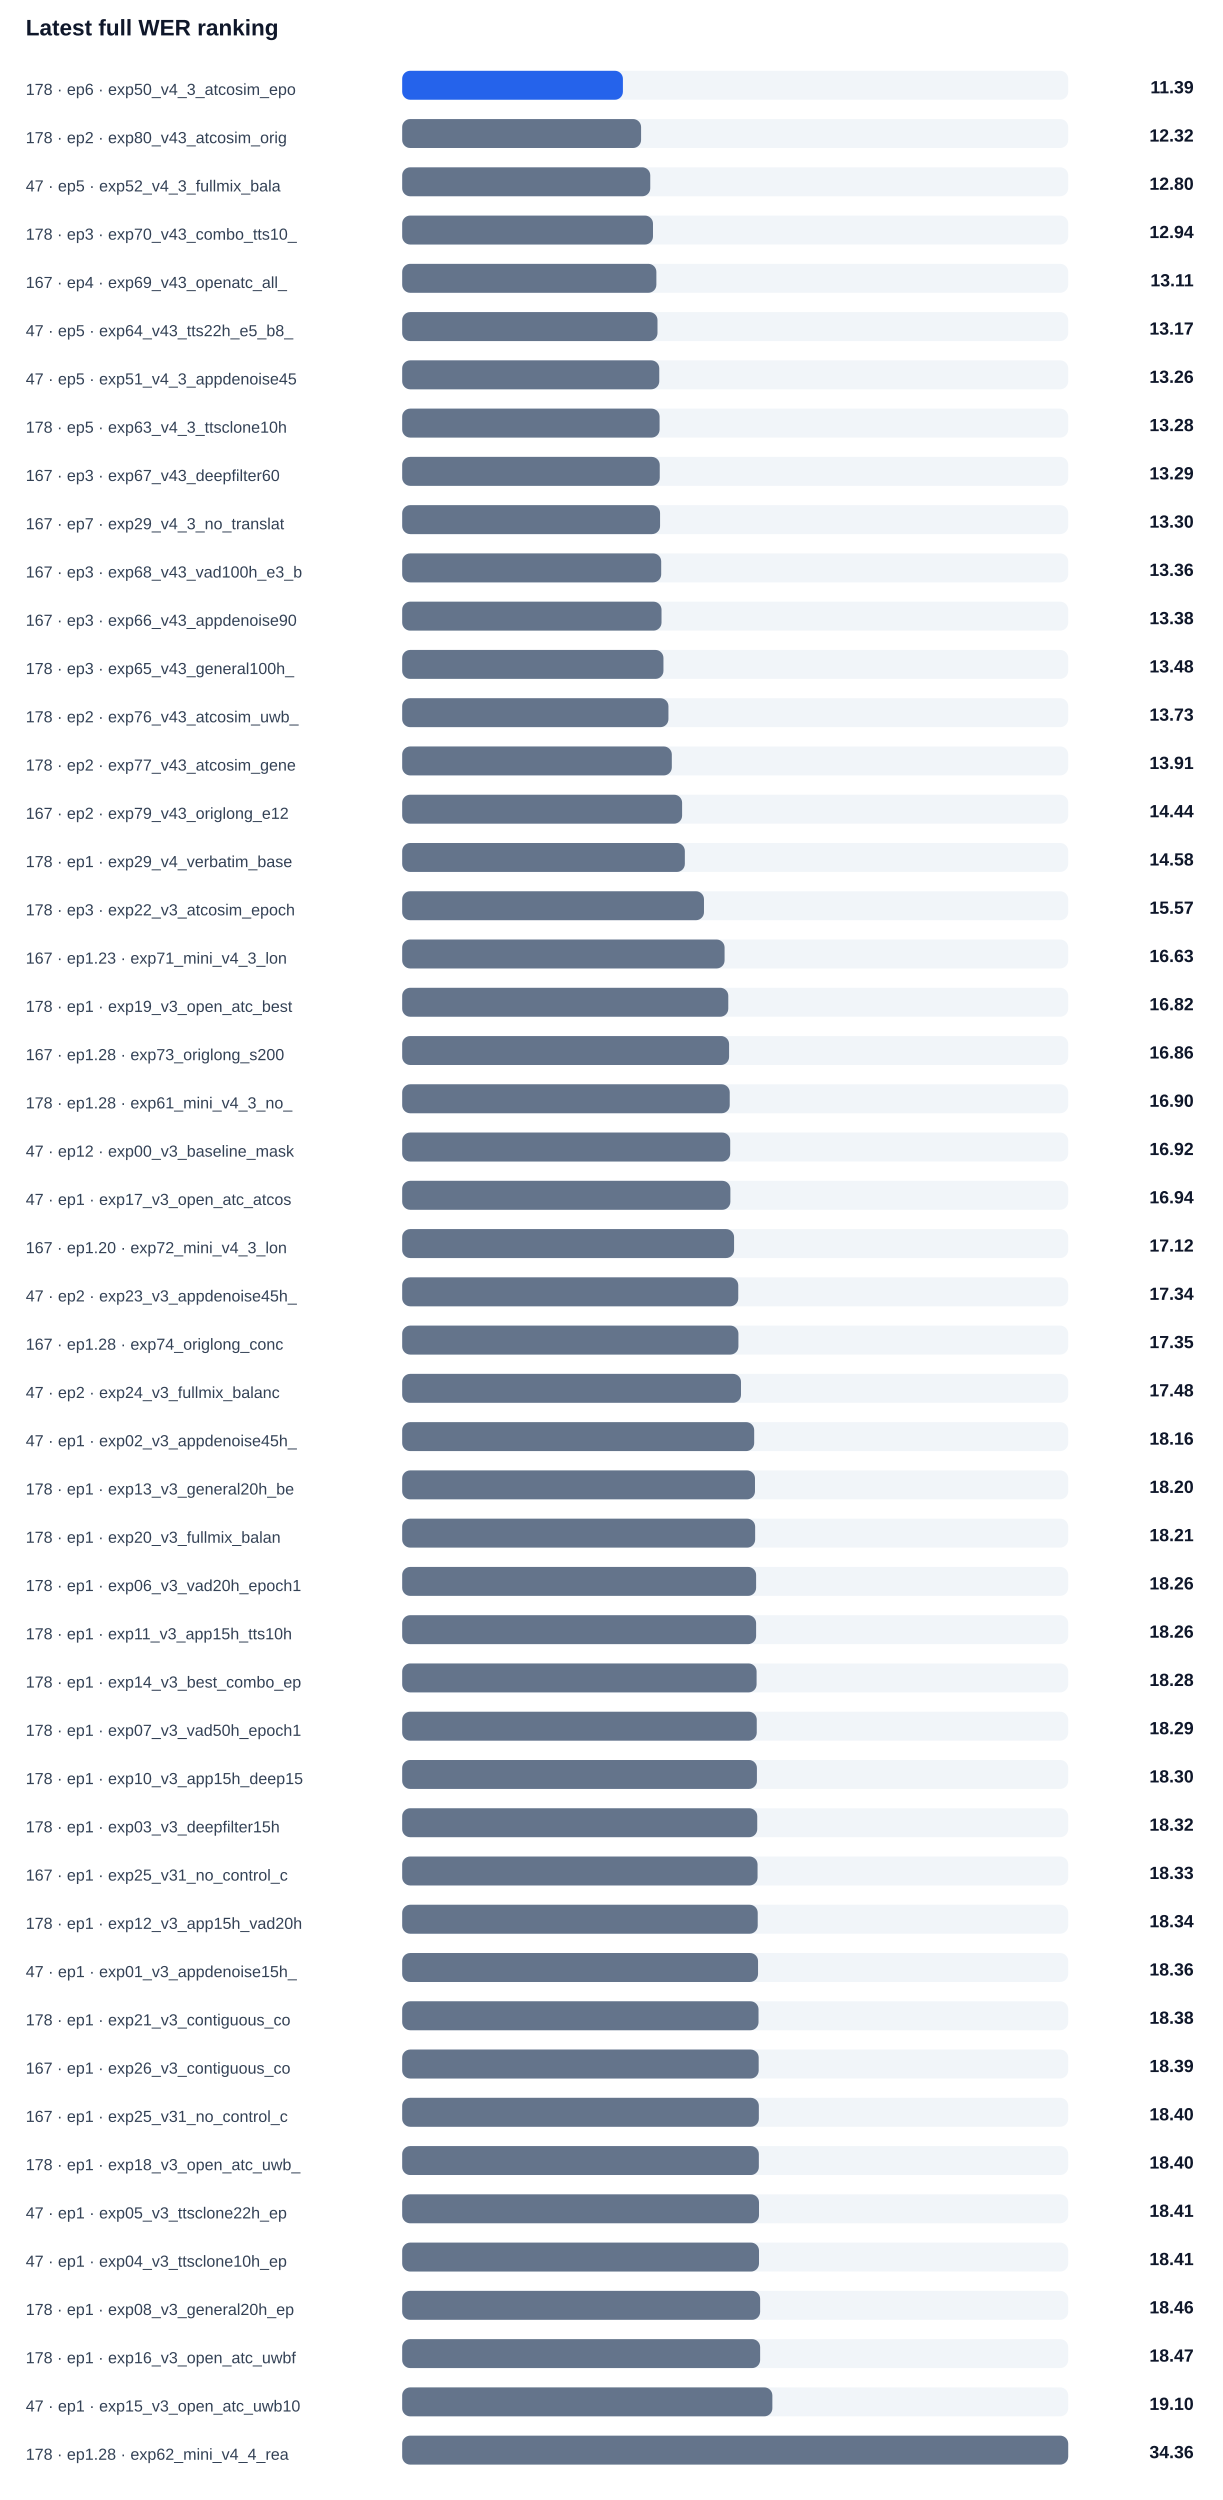
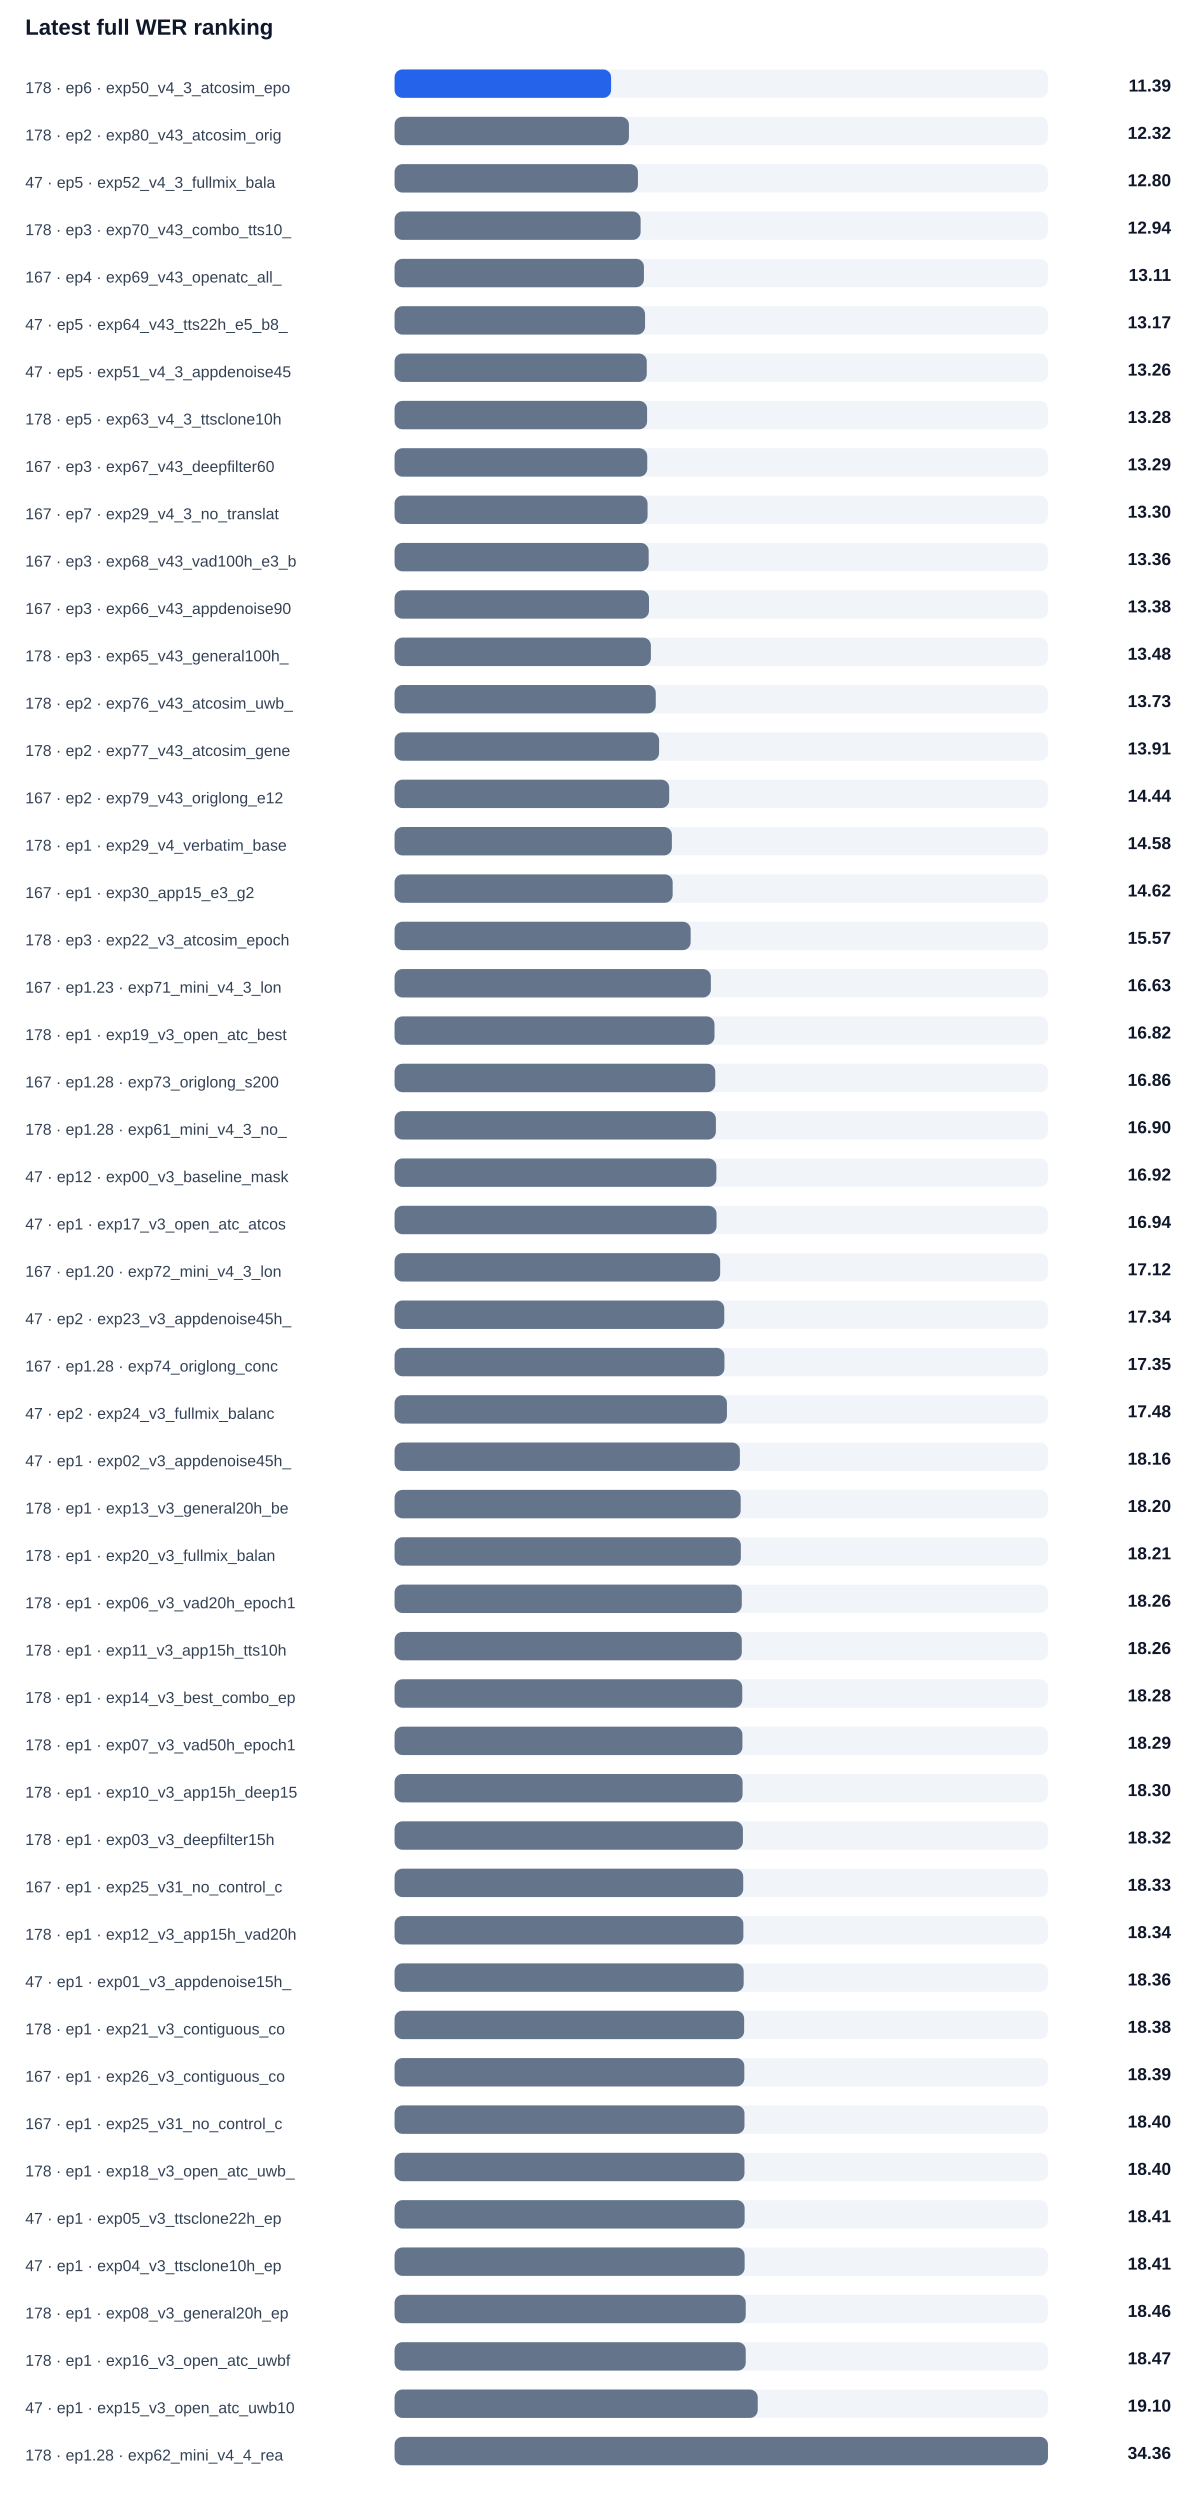
- <svg xmlns="http://www.w3.org/2000/svg" width="100%" viewBox="0 0 760 1554" style="max-width:760px;background:#ffffff;border:1px solid #e5e7eb;border-radius:10px;">
+ <svg xmlns="http://www.w3.org/2000/svg" width="100%" viewBox="0 0 760 1584" style="max-width:760px;background:#ffffff;border:1px solid #e5e7eb;border-radius:10px;">
  <text x="16.0" y="22.0" font-size="14" fill="#0f172a" text-anchor="start" font-family="Arial, sans-serif" font-weight="700">Latest full WER ranking</text>
  <text x="16.0" y="59.0" font-size="10" fill="#334155" text-anchor="start" font-family="Arial, sans-serif" font-weight="400">178 · ep6 · exp50_v4_3_atcosim_epo</text>
  <rect x="250" y="44" width="414" height="18" rx="5" fill="#f1f5f9" />
  <rect x="250" y="44" width="137.2" height="18" rx="5" fill="#2563eb" />
  <text x="742.0" y="58.0" font-size="11" fill="#0f172a" text-anchor="end" font-family="Arial, sans-serif" font-weight="700">11.39</text>
  <text x="16.0" y="89.0" font-size="10" fill="#334155" text-anchor="start" font-family="Arial, sans-serif" font-weight="400">178 · ep2 · exp80_v43_atcosim_orig</text>
  <rect x="250" y="74" width="414" height="18" rx="5" fill="#f1f5f9" />
  <rect x="250" y="74" width="148.5" height="18" rx="5" fill="#64748b" />
  <text x="742.0" y="88.0" font-size="11" fill="#0f172a" text-anchor="end" font-family="Arial, sans-serif" font-weight="700">12.32</text>
  <text x="16.0" y="119.0" font-size="10" fill="#334155" text-anchor="start" font-family="Arial, sans-serif" font-weight="400">47 · ep5 · exp52_v4_3_fullmix_bala</text>
  <rect x="250" y="104" width="414" height="18" rx="5" fill="#f1f5f9" />
  <rect x="250" y="104" width="154.2" height="18" rx="5" fill="#64748b" />
  <text x="742.0" y="118.0" font-size="11" fill="#0f172a" text-anchor="end" font-family="Arial, sans-serif" font-weight="700">12.80</text>
  <text x="16.0" y="149.0" font-size="10" fill="#334155" text-anchor="start" font-family="Arial, sans-serif" font-weight="400">178 · ep3 · exp70_v43_combo_tts10_</text>
  <rect x="250" y="134" width="414" height="18" rx="5" fill="#f1f5f9" />
  <rect x="250" y="134" width="155.9" height="18" rx="5" fill="#64748b" />
  <text x="742.0" y="148.0" font-size="11" fill="#0f172a" text-anchor="end" font-family="Arial, sans-serif" font-weight="700">12.94</text>
  <text x="16.0" y="179.0" font-size="10" fill="#334155" text-anchor="start" font-family="Arial, sans-serif" font-weight="400">167 · ep4 · exp69_v43_openatc_all_</text>
  <rect x="250" y="164" width="414" height="18" rx="5" fill="#f1f5f9" />
  <rect x="250" y="164" width="158.0" height="18" rx="5" fill="#64748b" />
  <text x="742.0" y="178.0" font-size="11" fill="#0f172a" text-anchor="end" font-family="Arial, sans-serif" font-weight="700">13.11</text>
  <text x="16.0" y="209.0" font-size="10" fill="#334155" text-anchor="start" font-family="Arial, sans-serif" font-weight="400">47 · ep5 · exp64_v43_tts22h_e5_b8_</text>
  <rect x="250" y="194" width="414" height="18" rx="5" fill="#f1f5f9" />
  <rect x="250" y="194" width="158.7" height="18" rx="5" fill="#64748b" />
  <text x="742.0" y="208.0" font-size="11" fill="#0f172a" text-anchor="end" font-family="Arial, sans-serif" font-weight="700">13.17</text>
  <text x="16.0" y="239.0" font-size="10" fill="#334155" text-anchor="start" font-family="Arial, sans-serif" font-weight="400">47 · ep5 · exp51_v4_3_appdenoise45</text>
  <rect x="250" y="224" width="414" height="18" rx="5" fill="#f1f5f9" />
  <rect x="250" y="224" width="159.8" height="18" rx="5" fill="#64748b" />
  <text x="742.0" y="238.0" font-size="11" fill="#0f172a" text-anchor="end" font-family="Arial, sans-serif" font-weight="700">13.26</text>
  <text x="16.0" y="269.0" font-size="10" fill="#334155" text-anchor="start" font-family="Arial, sans-serif" font-weight="400">178 · ep5 · exp63_v4_3_ttsclone10h</text>
  <rect x="250" y="254" width="414" height="18" rx="5" fill="#f1f5f9" />
  <rect x="250" y="254" width="160.0" height="18" rx="5" fill="#64748b" />
  <text x="742.0" y="268.0" font-size="11" fill="#0f172a" text-anchor="end" font-family="Arial, sans-serif" font-weight="700">13.28</text>
  <text x="16.0" y="299.0" font-size="10" fill="#334155" text-anchor="start" font-family="Arial, sans-serif" font-weight="400">167 · ep3 · exp67_v43_deepfilter60</text>
  <rect x="250" y="284" width="414" height="18" rx="5" fill="#f1f5f9" />
  <rect x="250" y="284" width="160.1" height="18" rx="5" fill="#64748b" />
  <text x="742.0" y="298.0" font-size="11" fill="#0f172a" text-anchor="end" font-family="Arial, sans-serif" font-weight="700">13.29</text>
  <text x="16.0" y="329.0" font-size="10" fill="#334155" text-anchor="start" font-family="Arial, sans-serif" font-weight="400">167 · ep7 · exp29_v4_3_no_translat</text>
  <rect x="250" y="314" width="414" height="18" rx="5" fill="#f1f5f9" />
  <rect x="250" y="314" width="160.3" height="18" rx="5" fill="#64748b" />
  <text x="742.0" y="328.0" font-size="11" fill="#0f172a" text-anchor="end" font-family="Arial, sans-serif" font-weight="700">13.30</text>
  <text x="16.0" y="359.0" font-size="10" fill="#334155" text-anchor="start" font-family="Arial, sans-serif" font-weight="400">167 · ep3 · exp68_v43_vad100h_e3_b</text>
  <rect x="250" y="344" width="414" height="18" rx="5" fill="#f1f5f9" />
  <rect x="250" y="344" width="161.0" height="18" rx="5" fill="#64748b" />
  <text x="742.0" y="358.0" font-size="11" fill="#0f172a" text-anchor="end" font-family="Arial, sans-serif" font-weight="700">13.36</text>
  <text x="16.0" y="389.0" font-size="10" fill="#334155" text-anchor="start" font-family="Arial, sans-serif" font-weight="400">167 · ep3 · exp66_v43_appdenoise90</text>
  <rect x="250" y="374" width="414" height="18" rx="5" fill="#f1f5f9" />
  <rect x="250" y="374" width="161.2" height="18" rx="5" fill="#64748b" />
  <text x="742.0" y="388.0" font-size="11" fill="#0f172a" text-anchor="end" font-family="Arial, sans-serif" font-weight="700">13.38</text>
  <text x="16.0" y="419.0" font-size="10" fill="#334155" text-anchor="start" font-family="Arial, sans-serif" font-weight="400">178 · ep3 · exp65_v43_general100h_</text>
  <rect x="250" y="404" width="414" height="18" rx="5" fill="#f1f5f9" />
  <rect x="250" y="404" width="162.4" height="18" rx="5" fill="#64748b" />
  <text x="742.0" y="418.0" font-size="11" fill="#0f172a" text-anchor="end" font-family="Arial, sans-serif" font-weight="700">13.48</text>
  <text x="16.0" y="449.0" font-size="10" fill="#334155" text-anchor="start" font-family="Arial, sans-serif" font-weight="400">178 · ep2 · exp76_v43_atcosim_uwb_</text>
  <rect x="250" y="434" width="414" height="18" rx="5" fill="#f1f5f9" />
  <rect x="250" y="434" width="165.5" height="18" rx="5" fill="#64748b" />
  <text x="742.0" y="448.0" font-size="11" fill="#0f172a" text-anchor="end" font-family="Arial, sans-serif" font-weight="700">13.73</text>
  <text x="16.0" y="479.0" font-size="10" fill="#334155" text-anchor="start" font-family="Arial, sans-serif" font-weight="400">178 · ep2 · exp77_v43_atcosim_gene</text>
  <rect x="250" y="464" width="414" height="18" rx="5" fill="#f1f5f9" />
  <rect x="250" y="464" width="167.6" height="18" rx="5" fill="#64748b" />
  <text x="742.0" y="478.0" font-size="11" fill="#0f172a" text-anchor="end" font-family="Arial, sans-serif" font-weight="700">13.91</text>
  <text x="16.0" y="509.0" font-size="10" fill="#334155" text-anchor="start" font-family="Arial, sans-serif" font-weight="400">167 · ep2 · exp79_v43_origlong_e12</text>
  <rect x="250" y="494" width="414" height="18" rx="5" fill="#f1f5f9" />
  <rect x="250" y="494" width="174.0" height="18" rx="5" fill="#64748b" />
  <text x="742.0" y="508.0" font-size="11" fill="#0f172a" text-anchor="end" font-family="Arial, sans-serif" font-weight="700">14.44</text>
  <text x="16.0" y="539.0" font-size="10" fill="#334155" text-anchor="start" font-family="Arial, sans-serif" font-weight="400">178 · ep1 · exp29_v4_verbatim_base</text>
  <rect x="250" y="524" width="414" height="18" rx="5" fill="#f1f5f9" />
  <rect x="250" y="524" width="175.7" height="18" rx="5" fill="#64748b" />
  <text x="742.0" y="538.0" font-size="11" fill="#0f172a" text-anchor="end" font-family="Arial, sans-serif" font-weight="700">14.58</text>
-   <text x="16.0" y="569.0" font-size="10" fill="#334155" text-anchor="start" font-family="Arial, sans-serif" font-weight="400">178 · ep3 · exp22_v3_atcosim_epoch</text>
+   <text x="16.0" y="569.0" font-size="10" fill="#334155" text-anchor="start" font-family="Arial, sans-serif" font-weight="400">167 · ep1 · exp30_app15_e3_g2</text>
  <rect x="250" y="554" width="414" height="18" rx="5" fill="#f1f5f9" />
-   <rect x="250" y="554" width="187.6" height="18" rx="5" fill="#64748b" />
-   <text x="742.0" y="568.0" font-size="11" fill="#0f172a" text-anchor="end" font-family="Arial, sans-serif" font-weight="700">15.57</text>
-   <text x="16.0" y="599.0" font-size="10" fill="#334155" text-anchor="start" font-family="Arial, sans-serif" font-weight="400">167 · ep1.23 · exp71_mini_v4_3_lon</text>
+   <rect x="250" y="554" width="176.2" height="18" rx="5" fill="#64748b" />
+   <text x="742.0" y="568.0" font-size="11" fill="#0f172a" text-anchor="end" font-family="Arial, sans-serif" font-weight="700">14.62</text>
+   <text x="16.0" y="599.0" font-size="10" fill="#334155" text-anchor="start" font-family="Arial, sans-serif" font-weight="400">178 · ep3 · exp22_v3_atcosim_epoch</text>
  <rect x="250" y="584" width="414" height="18" rx="5" fill="#f1f5f9" />
-   <rect x="250" y="584" width="200.4" height="18" rx="5" fill="#64748b" />
-   <text x="742.0" y="598.0" font-size="11" fill="#0f172a" text-anchor="end" font-family="Arial, sans-serif" font-weight="700">16.63</text>
-   <text x="16.0" y="629.0" font-size="10" fill="#334155" text-anchor="start" font-family="Arial, sans-serif" font-weight="400">178 · ep1 · exp19_v3_open_atc_best</text>
+   <rect x="250" y="584" width="187.6" height="18" rx="5" fill="#64748b" />
+   <text x="742.0" y="598.0" font-size="11" fill="#0f172a" text-anchor="end" font-family="Arial, sans-serif" font-weight="700">15.57</text>
+   <text x="16.0" y="629.0" font-size="10" fill="#334155" text-anchor="start" font-family="Arial, sans-serif" font-weight="400">167 · ep1.23 · exp71_mini_v4_3_lon</text>
  <rect x="250" y="614" width="414" height="18" rx="5" fill="#f1f5f9" />
-   <rect x="250" y="614" width="202.7" height="18" rx="5" fill="#64748b" />
-   <text x="742.0" y="628.0" font-size="11" fill="#0f172a" text-anchor="end" font-family="Arial, sans-serif" font-weight="700">16.82</text>
-   <text x="16.0" y="659.0" font-size="10" fill="#334155" text-anchor="start" font-family="Arial, sans-serif" font-weight="400">167 · ep1.28 · exp73_origlong_s200</text>
+   <rect x="250" y="614" width="200.4" height="18" rx="5" fill="#64748b" />
+   <text x="742.0" y="628.0" font-size="11" fill="#0f172a" text-anchor="end" font-family="Arial, sans-serif" font-weight="700">16.63</text>
+   <text x="16.0" y="659.0" font-size="10" fill="#334155" text-anchor="start" font-family="Arial, sans-serif" font-weight="400">178 · ep1 · exp19_v3_open_atc_best</text>
  <rect x="250" y="644" width="414" height="18" rx="5" fill="#f1f5f9" />
-   <rect x="250" y="644" width="203.2" height="18" rx="5" fill="#64748b" />
-   <text x="742.0" y="658.0" font-size="11" fill="#0f172a" text-anchor="end" font-family="Arial, sans-serif" font-weight="700">16.86</text>
-   <text x="16.0" y="689.0" font-size="10" fill="#334155" text-anchor="start" font-family="Arial, sans-serif" font-weight="400">178 · ep1.28 · exp61_mini_v4_3_no_</text>
+   <rect x="250" y="644" width="202.7" height="18" rx="5" fill="#64748b" />
+   <text x="742.0" y="658.0" font-size="11" fill="#0f172a" text-anchor="end" font-family="Arial, sans-serif" font-weight="700">16.82</text>
+   <text x="16.0" y="689.0" font-size="10" fill="#334155" text-anchor="start" font-family="Arial, sans-serif" font-weight="400">167 · ep1.28 · exp73_origlong_s200</text>
  <rect x="250" y="674" width="414" height="18" rx="5" fill="#f1f5f9" />
-   <rect x="250" y="674" width="203.6" height="18" rx="5" fill="#64748b" />
-   <text x="742.0" y="688.0" font-size="11" fill="#0f172a" text-anchor="end" font-family="Arial, sans-serif" font-weight="700">16.90</text>
-   <text x="16.0" y="719.0" font-size="10" fill="#334155" text-anchor="start" font-family="Arial, sans-serif" font-weight="400">47 · ep12 · exp00_v3_baseline_mask</text>
+   <rect x="250" y="674" width="203.2" height="18" rx="5" fill="#64748b" />
+   <text x="742.0" y="688.0" font-size="11" fill="#0f172a" text-anchor="end" font-family="Arial, sans-serif" font-weight="700">16.86</text>
+   <text x="16.0" y="719.0" font-size="10" fill="#334155" text-anchor="start" font-family="Arial, sans-serif" font-weight="400">178 · ep1.28 · exp61_mini_v4_3_no_</text>
  <rect x="250" y="704" width="414" height="18" rx="5" fill="#f1f5f9" />
-   <rect x="250" y="704" width="203.9" height="18" rx="5" fill="#64748b" />
-   <text x="742.0" y="718.0" font-size="11" fill="#0f172a" text-anchor="end" font-family="Arial, sans-serif" font-weight="700">16.92</text>
-   <text x="16.0" y="749.0" font-size="10" fill="#334155" text-anchor="start" font-family="Arial, sans-serif" font-weight="400">47 · ep1 · exp17_v3_open_atc_atcos</text>
+   <rect x="250" y="704" width="203.6" height="18" rx="5" fill="#64748b" />
+   <text x="742.0" y="718.0" font-size="11" fill="#0f172a" text-anchor="end" font-family="Arial, sans-serif" font-weight="700">16.90</text>
+   <text x="16.0" y="749.0" font-size="10" fill="#334155" text-anchor="start" font-family="Arial, sans-serif" font-weight="400">47 · ep12 · exp00_v3_baseline_mask</text>
  <rect x="250" y="734" width="414" height="18" rx="5" fill="#f1f5f9" />
-   <rect x="250" y="734" width="204.0" height="18" rx="5" fill="#64748b" />
-   <text x="742.0" y="748.0" font-size="11" fill="#0f172a" text-anchor="end" font-family="Arial, sans-serif" font-weight="700">16.94</text>
-   <text x="16.0" y="779.0" font-size="10" fill="#334155" text-anchor="start" font-family="Arial, sans-serif" font-weight="400">167 · ep1.20 · exp72_mini_v4_3_lon</text>
+   <rect x="250" y="734" width="203.9" height="18" rx="5" fill="#64748b" />
+   <text x="742.0" y="748.0" font-size="11" fill="#0f172a" text-anchor="end" font-family="Arial, sans-serif" font-weight="700">16.92</text>
+   <text x="16.0" y="779.0" font-size="10" fill="#334155" text-anchor="start" font-family="Arial, sans-serif" font-weight="400">47 · ep1 · exp17_v3_open_atc_atcos</text>
  <rect x="250" y="764" width="414" height="18" rx="5" fill="#f1f5f9" />
-   <rect x="250" y="764" width="206.3" height="18" rx="5" fill="#64748b" />
-   <text x="742.0" y="778.0" font-size="11" fill="#0f172a" text-anchor="end" font-family="Arial, sans-serif" font-weight="700">17.12</text>
-   <text x="16.0" y="809.0" font-size="10" fill="#334155" text-anchor="start" font-family="Arial, sans-serif" font-weight="400">47 · ep2 · exp23_v3_appdenoise45h_</text>
+   <rect x="250" y="764" width="204.0" height="18" rx="5" fill="#64748b" />
+   <text x="742.0" y="778.0" font-size="11" fill="#0f172a" text-anchor="end" font-family="Arial, sans-serif" font-weight="700">16.94</text>
+   <text x="16.0" y="809.0" font-size="10" fill="#334155" text-anchor="start" font-family="Arial, sans-serif" font-weight="400">167 · ep1.20 · exp72_mini_v4_3_lon</text>
  <rect x="250" y="794" width="414" height="18" rx="5" fill="#f1f5f9" />
-   <rect x="250" y="794" width="208.9" height="18" rx="5" fill="#64748b" />
-   <text x="742.0" y="808.0" font-size="11" fill="#0f172a" text-anchor="end" font-family="Arial, sans-serif" font-weight="700">17.34</text>
-   <text x="16.0" y="839.0" font-size="10" fill="#334155" text-anchor="start" font-family="Arial, sans-serif" font-weight="400">167 · ep1.28 · exp74_origlong_conc</text>
+   <rect x="250" y="794" width="206.3" height="18" rx="5" fill="#64748b" />
+   <text x="742.0" y="808.0" font-size="11" fill="#0f172a" text-anchor="end" font-family="Arial, sans-serif" font-weight="700">17.12</text>
+   <text x="16.0" y="839.0" font-size="10" fill="#334155" text-anchor="start" font-family="Arial, sans-serif" font-weight="400">47 · ep2 · exp23_v3_appdenoise45h_</text>
  <rect x="250" y="824" width="414" height="18" rx="5" fill="#f1f5f9" />
-   <rect x="250" y="824" width="209.0" height="18" rx="5" fill="#64748b" />
-   <text x="742.0" y="838.0" font-size="11" fill="#0f172a" text-anchor="end" font-family="Arial, sans-serif" font-weight="700">17.35</text>
-   <text x="16.0" y="869.0" font-size="10" fill="#334155" text-anchor="start" font-family="Arial, sans-serif" font-weight="400">47 · ep2 · exp24_v3_fullmix_balanc</text>
+   <rect x="250" y="824" width="208.9" height="18" rx="5" fill="#64748b" />
+   <text x="742.0" y="838.0" font-size="11" fill="#0f172a" text-anchor="end" font-family="Arial, sans-serif" font-weight="700">17.34</text>
+   <text x="16.0" y="869.0" font-size="10" fill="#334155" text-anchor="start" font-family="Arial, sans-serif" font-weight="400">167 · ep1.28 · exp74_origlong_conc</text>
  <rect x="250" y="854" width="414" height="18" rx="5" fill="#f1f5f9" />
-   <rect x="250" y="854" width="210.6" height="18" rx="5" fill="#64748b" />
-   <text x="742.0" y="868.0" font-size="11" fill="#0f172a" text-anchor="end" font-family="Arial, sans-serif" font-weight="700">17.48</text>
-   <text x="16.0" y="899.0" font-size="10" fill="#334155" text-anchor="start" font-family="Arial, sans-serif" font-weight="400">47 · ep1 · exp02_v3_appdenoise45h_</text>
+   <rect x="250" y="854" width="209.0" height="18" rx="5" fill="#64748b" />
+   <text x="742.0" y="868.0" font-size="11" fill="#0f172a" text-anchor="end" font-family="Arial, sans-serif" font-weight="700">17.35</text>
+   <text x="16.0" y="899.0" font-size="10" fill="#334155" text-anchor="start" font-family="Arial, sans-serif" font-weight="400">47 · ep2 · exp24_v3_fullmix_balanc</text>
  <rect x="250" y="884" width="414" height="18" rx="5" fill="#f1f5f9" />
-   <rect x="250" y="884" width="218.8" height="18" rx="5" fill="#64748b" />
-   <text x="742.0" y="898.0" font-size="11" fill="#0f172a" text-anchor="end" font-family="Arial, sans-serif" font-weight="700">18.16</text>
-   <text x="16.0" y="929.0" font-size="10" fill="#334155" text-anchor="start" font-family="Arial, sans-serif" font-weight="400">178 · ep1 · exp13_v3_general20h_be</text>
+   <rect x="250" y="884" width="210.6" height="18" rx="5" fill="#64748b" />
+   <text x="742.0" y="898.0" font-size="11" fill="#0f172a" text-anchor="end" font-family="Arial, sans-serif" font-weight="700">17.48</text>
+   <text x="16.0" y="929.0" font-size="10" fill="#334155" text-anchor="start" font-family="Arial, sans-serif" font-weight="400">47 · ep1 · exp02_v3_appdenoise45h_</text>
  <rect x="250" y="914" width="414" height="18" rx="5" fill="#f1f5f9" />
-   <rect x="250" y="914" width="219.3" height="18" rx="5" fill="#64748b" />
-   <text x="742.0" y="928.0" font-size="11" fill="#0f172a" text-anchor="end" font-family="Arial, sans-serif" font-weight="700">18.20</text>
-   <text x="16.0" y="959.0" font-size="10" fill="#334155" text-anchor="start" font-family="Arial, sans-serif" font-weight="400">178 · ep1 · exp20_v3_fullmix_balan</text>
+   <rect x="250" y="914" width="218.8" height="18" rx="5" fill="#64748b" />
+   <text x="742.0" y="928.0" font-size="11" fill="#0f172a" text-anchor="end" font-family="Arial, sans-serif" font-weight="700">18.16</text>
+   <text x="16.0" y="959.0" font-size="10" fill="#334155" text-anchor="start" font-family="Arial, sans-serif" font-weight="400">178 · ep1 · exp13_v3_general20h_be</text>
  <rect x="250" y="944" width="414" height="18" rx="5" fill="#f1f5f9" />
-   <rect x="250" y="944" width="219.4" height="18" rx="5" fill="#64748b" />
-   <text x="742.0" y="958.0" font-size="11" fill="#0f172a" text-anchor="end" font-family="Arial, sans-serif" font-weight="700">18.21</text>
-   <text x="16.0" y="989.0" font-size="10" fill="#334155" text-anchor="start" font-family="Arial, sans-serif" font-weight="400">178 · ep1 · exp06_v3_vad20h_epoch1</text>
+   <rect x="250" y="944" width="219.3" height="18" rx="5" fill="#64748b" />
+   <text x="742.0" y="958.0" font-size="11" fill="#0f172a" text-anchor="end" font-family="Arial, sans-serif" font-weight="700">18.20</text>
+   <text x="16.0" y="989.0" font-size="10" fill="#334155" text-anchor="start" font-family="Arial, sans-serif" font-weight="400">178 · ep1 · exp20_v3_fullmix_balan</text>
  <rect x="250" y="974" width="414" height="18" rx="5" fill="#f1f5f9" />
-   <rect x="250" y="974" width="220.0" height="18" rx="5" fill="#64748b" />
-   <text x="742.0" y="988.0" font-size="11" fill="#0f172a" text-anchor="end" font-family="Arial, sans-serif" font-weight="700">18.26</text>
-   <text x="16.0" y="1019.0" font-size="10" fill="#334155" text-anchor="start" font-family="Arial, sans-serif" font-weight="400">178 · ep1 · exp11_v3_app15h_tts10h</text>
+   <rect x="250" y="974" width="219.4" height="18" rx="5" fill="#64748b" />
+   <text x="742.0" y="988.0" font-size="11" fill="#0f172a" text-anchor="end" font-family="Arial, sans-serif" font-weight="700">18.21</text>
+   <text x="16.0" y="1019.0" font-size="10" fill="#334155" text-anchor="start" font-family="Arial, sans-serif" font-weight="400">178 · ep1 · exp06_v3_vad20h_epoch1</text>
  <rect x="250" y="1004" width="414" height="18" rx="5" fill="#f1f5f9" />
  <rect x="250" y="1004" width="220.0" height="18" rx="5" fill="#64748b" />
  <text x="742.0" y="1018.0" font-size="11" fill="#0f172a" text-anchor="end" font-family="Arial, sans-serif" font-weight="700">18.26</text>
-   <text x="16.0" y="1049.0" font-size="10" fill="#334155" text-anchor="start" font-family="Arial, sans-serif" font-weight="400">178 · ep1 · exp14_v3_best_combo_ep</text>
+   <text x="16.0" y="1049.0" font-size="10" fill="#334155" text-anchor="start" font-family="Arial, sans-serif" font-weight="400">178 · ep1 · exp11_v3_app15h_tts10h</text>
  <rect x="250" y="1034" width="414" height="18" rx="5" fill="#f1f5f9" />
-   <rect x="250" y="1034" width="220.3" height="18" rx="5" fill="#64748b" />
-   <text x="742.0" y="1048.0" font-size="11" fill="#0f172a" text-anchor="end" font-family="Arial, sans-serif" font-weight="700">18.28</text>
-   <text x="16.0" y="1079.0" font-size="10" fill="#334155" text-anchor="start" font-family="Arial, sans-serif" font-weight="400">178 · ep1 · exp07_v3_vad50h_epoch1</text>
+   <rect x="250" y="1034" width="220.0" height="18" rx="5" fill="#64748b" />
+   <text x="742.0" y="1048.0" font-size="11" fill="#0f172a" text-anchor="end" font-family="Arial, sans-serif" font-weight="700">18.26</text>
+   <text x="16.0" y="1079.0" font-size="10" fill="#334155" text-anchor="start" font-family="Arial, sans-serif" font-weight="400">178 · ep1 · exp14_v3_best_combo_ep</text>
  <rect x="250" y="1064" width="414" height="18" rx="5" fill="#f1f5f9" />
-   <rect x="250" y="1064" width="220.4" height="18" rx="5" fill="#64748b" />
-   <text x="742.0" y="1078.0" font-size="11" fill="#0f172a" text-anchor="end" font-family="Arial, sans-serif" font-weight="700">18.29</text>
-   <text x="16.0" y="1109.0" font-size="10" fill="#334155" text-anchor="start" font-family="Arial, sans-serif" font-weight="400">178 · ep1 · exp10_v3_app15h_deep15</text>
+   <rect x="250" y="1064" width="220.3" height="18" rx="5" fill="#64748b" />
+   <text x="742.0" y="1078.0" font-size="11" fill="#0f172a" text-anchor="end" font-family="Arial, sans-serif" font-weight="700">18.28</text>
+   <text x="16.0" y="1109.0" font-size="10" fill="#334155" text-anchor="start" font-family="Arial, sans-serif" font-weight="400">178 · ep1 · exp07_v3_vad50h_epoch1</text>
  <rect x="250" y="1094" width="414" height="18" rx="5" fill="#f1f5f9" />
-   <rect x="250" y="1094" width="220.5" height="18" rx="5" fill="#64748b" />
-   <text x="742.0" y="1108.0" font-size="11" fill="#0f172a" text-anchor="end" font-family="Arial, sans-serif" font-weight="700">18.30</text>
-   <text x="16.0" y="1139.0" font-size="10" fill="#334155" text-anchor="start" font-family="Arial, sans-serif" font-weight="400">178 · ep1 · exp03_v3_deepfilter15h</text>
+   <rect x="250" y="1094" width="220.4" height="18" rx="5" fill="#64748b" />
+   <text x="742.0" y="1108.0" font-size="11" fill="#0f172a" text-anchor="end" font-family="Arial, sans-serif" font-weight="700">18.29</text>
+   <text x="16.0" y="1139.0" font-size="10" fill="#334155" text-anchor="start" font-family="Arial, sans-serif" font-weight="400">178 · ep1 · exp10_v3_app15h_deep15</text>
  <rect x="250" y="1124" width="414" height="18" rx="5" fill="#f1f5f9" />
-   <rect x="250" y="1124" width="220.7" height="18" rx="5" fill="#64748b" />
-   <text x="742.0" y="1138.0" font-size="11" fill="#0f172a" text-anchor="end" font-family="Arial, sans-serif" font-weight="700">18.32</text>
-   <text x="16.0" y="1169.0" font-size="10" fill="#334155" text-anchor="start" font-family="Arial, sans-serif" font-weight="400">167 · ep1 · exp25_v31_no_control_c</text>
+   <rect x="250" y="1124" width="220.5" height="18" rx="5" fill="#64748b" />
+   <text x="742.0" y="1138.0" font-size="11" fill="#0f172a" text-anchor="end" font-family="Arial, sans-serif" font-weight="700">18.30</text>
+   <text x="16.0" y="1169.0" font-size="10" fill="#334155" text-anchor="start" font-family="Arial, sans-serif" font-weight="400">178 · ep1 · exp03_v3_deepfilter15h</text>
  <rect x="250" y="1154" width="414" height="18" rx="5" fill="#f1f5f9" />
-   <rect x="250" y="1154" width="220.9" height="18" rx="5" fill="#64748b" />
-   <text x="742.0" y="1168.0" font-size="11" fill="#0f172a" text-anchor="end" font-family="Arial, sans-serif" font-weight="700">18.33</text>
-   <text x="16.0" y="1199.0" font-size="10" fill="#334155" text-anchor="start" font-family="Arial, sans-serif" font-weight="400">178 · ep1 · exp12_v3_app15h_vad20h</text>
+   <rect x="250" y="1154" width="220.7" height="18" rx="5" fill="#64748b" />
+   <text x="742.0" y="1168.0" font-size="11" fill="#0f172a" text-anchor="end" font-family="Arial, sans-serif" font-weight="700">18.32</text>
+   <text x="16.0" y="1199.0" font-size="10" fill="#334155" text-anchor="start" font-family="Arial, sans-serif" font-weight="400">167 · ep1 · exp25_v31_no_control_c</text>
  <rect x="250" y="1184" width="414" height="18" rx="5" fill="#f1f5f9" />
-   <rect x="250" y="1184" width="221.0" height="18" rx="5" fill="#64748b" />
-   <text x="742.0" y="1198.0" font-size="11" fill="#0f172a" text-anchor="end" font-family="Arial, sans-serif" font-weight="700">18.34</text>
-   <text x="16.0" y="1229.0" font-size="10" fill="#334155" text-anchor="start" font-family="Arial, sans-serif" font-weight="400">47 · ep1 · exp01_v3_appdenoise15h_</text>
+   <rect x="250" y="1184" width="220.9" height="18" rx="5" fill="#64748b" />
+   <text x="742.0" y="1198.0" font-size="11" fill="#0f172a" text-anchor="end" font-family="Arial, sans-serif" font-weight="700">18.33</text>
+   <text x="16.0" y="1229.0" font-size="10" fill="#334155" text-anchor="start" font-family="Arial, sans-serif" font-weight="400">178 · ep1 · exp12_v3_app15h_vad20h</text>
  <rect x="250" y="1214" width="414" height="18" rx="5" fill="#f1f5f9" />
-   <rect x="250" y="1214" width="221.2" height="18" rx="5" fill="#64748b" />
-   <text x="742.0" y="1228.0" font-size="11" fill="#0f172a" text-anchor="end" font-family="Arial, sans-serif" font-weight="700">18.36</text>
-   <text x="16.0" y="1259.0" font-size="10" fill="#334155" text-anchor="start" font-family="Arial, sans-serif" font-weight="400">178 · ep1 · exp21_v3_contiguous_co</text>
+   <rect x="250" y="1214" width="221.0" height="18" rx="5" fill="#64748b" />
+   <text x="742.0" y="1228.0" font-size="11" fill="#0f172a" text-anchor="end" font-family="Arial, sans-serif" font-weight="700">18.34</text>
+   <text x="16.0" y="1259.0" font-size="10" fill="#334155" text-anchor="start" font-family="Arial, sans-serif" font-weight="400">47 · ep1 · exp01_v3_appdenoise15h_</text>
  <rect x="250" y="1244" width="414" height="18" rx="5" fill="#f1f5f9" />
-   <rect x="250" y="1244" width="221.5" height="18" rx="5" fill="#64748b" />
-   <text x="742.0" y="1258.0" font-size="11" fill="#0f172a" text-anchor="end" font-family="Arial, sans-serif" font-weight="700">18.38</text>
-   <text x="16.0" y="1289.0" font-size="10" fill="#334155" text-anchor="start" font-family="Arial, sans-serif" font-weight="400">167 · ep1 · exp26_v3_contiguous_co</text>
+   <rect x="250" y="1244" width="221.2" height="18" rx="5" fill="#64748b" />
+   <text x="742.0" y="1258.0" font-size="11" fill="#0f172a" text-anchor="end" font-family="Arial, sans-serif" font-weight="700">18.36</text>
+   <text x="16.0" y="1289.0" font-size="10" fill="#334155" text-anchor="start" font-family="Arial, sans-serif" font-weight="400">178 · ep1 · exp21_v3_contiguous_co</text>
  <rect x="250" y="1274" width="414" height="18" rx="5" fill="#f1f5f9" />
-   <rect x="250" y="1274" width="221.6" height="18" rx="5" fill="#64748b" />
-   <text x="742.0" y="1288.0" font-size="11" fill="#0f172a" text-anchor="end" font-family="Arial, sans-serif" font-weight="700">18.39</text>
-   <text x="16.0" y="1319.0" font-size="10" fill="#334155" text-anchor="start" font-family="Arial, sans-serif" font-weight="400">167 · ep1 · exp25_v31_no_control_c</text>
+   <rect x="250" y="1274" width="221.5" height="18" rx="5" fill="#64748b" />
+   <text x="742.0" y="1288.0" font-size="11" fill="#0f172a" text-anchor="end" font-family="Arial, sans-serif" font-weight="700">18.38</text>
+   <text x="16.0" y="1319.0" font-size="10" fill="#334155" text-anchor="start" font-family="Arial, sans-serif" font-weight="400">167 · ep1 · exp26_v3_contiguous_co</text>
  <rect x="250" y="1304" width="414" height="18" rx="5" fill="#f1f5f9" />
-   <rect x="250" y="1304" width="221.7" height="18" rx="5" fill="#64748b" />
-   <text x="742.0" y="1318.0" font-size="11" fill="#0f172a" text-anchor="end" font-family="Arial, sans-serif" font-weight="700">18.40</text>
-   <text x="16.0" y="1349.0" font-size="10" fill="#334155" text-anchor="start" font-family="Arial, sans-serif" font-weight="400">178 · ep1 · exp18_v3_open_atc_uwb_</text>
+   <rect x="250" y="1304" width="221.6" height="18" rx="5" fill="#64748b" />
+   <text x="742.0" y="1318.0" font-size="11" fill="#0f172a" text-anchor="end" font-family="Arial, sans-serif" font-weight="700">18.39</text>
+   <text x="16.0" y="1349.0" font-size="10" fill="#334155" text-anchor="start" font-family="Arial, sans-serif" font-weight="400">167 · ep1 · exp25_v31_no_control_c</text>
  <rect x="250" y="1334" width="414" height="18" rx="5" fill="#f1f5f9" />
  <rect x="250" y="1334" width="221.7" height="18" rx="5" fill="#64748b" />
  <text x="742.0" y="1348.0" font-size="11" fill="#0f172a" text-anchor="end" font-family="Arial, sans-serif" font-weight="700">18.40</text>
-   <text x="16.0" y="1379.0" font-size="10" fill="#334155" text-anchor="start" font-family="Arial, sans-serif" font-weight="400">47 · ep1 · exp05_v3_ttsclone22h_ep</text>
+   <text x="16.0" y="1379.0" font-size="10" fill="#334155" text-anchor="start" font-family="Arial, sans-serif" font-weight="400">178 · ep1 · exp18_v3_open_atc_uwb_</text>
  <rect x="250" y="1364" width="414" height="18" rx="5" fill="#f1f5f9" />
-   <rect x="250" y="1364" width="221.8" height="18" rx="5" fill="#64748b" />
-   <text x="742.0" y="1378.0" font-size="11" fill="#0f172a" text-anchor="end" font-family="Arial, sans-serif" font-weight="700">18.41</text>
-   <text x="16.0" y="1409.0" font-size="10" fill="#334155" text-anchor="start" font-family="Arial, sans-serif" font-weight="400">47 · ep1 · exp04_v3_ttsclone10h_ep</text>
+   <rect x="250" y="1364" width="221.7" height="18" rx="5" fill="#64748b" />
+   <text x="742.0" y="1378.0" font-size="11" fill="#0f172a" text-anchor="end" font-family="Arial, sans-serif" font-weight="700">18.40</text>
+   <text x="16.0" y="1409.0" font-size="10" fill="#334155" text-anchor="start" font-family="Arial, sans-serif" font-weight="400">47 · ep1 · exp05_v3_ttsclone22h_ep</text>
  <rect x="250" y="1394" width="414" height="18" rx="5" fill="#f1f5f9" />
  <rect x="250" y="1394" width="221.8" height="18" rx="5" fill="#64748b" />
  <text x="742.0" y="1408.0" font-size="11" fill="#0f172a" text-anchor="end" font-family="Arial, sans-serif" font-weight="700">18.41</text>
-   <text x="16.0" y="1439.0" font-size="10" fill="#334155" text-anchor="start" font-family="Arial, sans-serif" font-weight="400">178 · ep1 · exp08_v3_general20h_ep</text>
+   <text x="16.0" y="1439.0" font-size="10" fill="#334155" text-anchor="start" font-family="Arial, sans-serif" font-weight="400">47 · ep1 · exp04_v3_ttsclone10h_ep</text>
  <rect x="250" y="1424" width="414" height="18" rx="5" fill="#f1f5f9" />
-   <rect x="250" y="1424" width="222.5" height="18" rx="5" fill="#64748b" />
-   <text x="742.0" y="1438.0" font-size="11" fill="#0f172a" text-anchor="end" font-family="Arial, sans-serif" font-weight="700">18.46</text>
-   <text x="16.0" y="1469.0" font-size="10" fill="#334155" text-anchor="start" font-family="Arial, sans-serif" font-weight="400">178 · ep1 · exp16_v3_open_atc_uwbf</text>
+   <rect x="250" y="1424" width="221.8" height="18" rx="5" fill="#64748b" />
+   <text x="742.0" y="1438.0" font-size="11" fill="#0f172a" text-anchor="end" font-family="Arial, sans-serif" font-weight="700">18.41</text>
+   <text x="16.0" y="1469.0" font-size="10" fill="#334155" text-anchor="start" font-family="Arial, sans-serif" font-weight="400">178 · ep1 · exp08_v3_general20h_ep</text>
  <rect x="250" y="1454" width="414" height="18" rx="5" fill="#f1f5f9" />
  <rect x="250" y="1454" width="222.5" height="18" rx="5" fill="#64748b" />
-   <text x="742.0" y="1468.0" font-size="11" fill="#0f172a" text-anchor="end" font-family="Arial, sans-serif" font-weight="700">18.47</text>
-   <text x="16.0" y="1499.0" font-size="10" fill="#334155" text-anchor="start" font-family="Arial, sans-serif" font-weight="400">47 · ep1 · exp15_v3_open_atc_uwb10</text>
+   <text x="742.0" y="1468.0" font-size="11" fill="#0f172a" text-anchor="end" font-family="Arial, sans-serif" font-weight="700">18.46</text>
+   <text x="16.0" y="1499.0" font-size="10" fill="#334155" text-anchor="start" font-family="Arial, sans-serif" font-weight="400">178 · ep1 · exp16_v3_open_atc_uwbf</text>
  <rect x="250" y="1484" width="414" height="18" rx="5" fill="#f1f5f9" />
-   <rect x="250" y="1484" width="230.1" height="18" rx="5" fill="#64748b" />
-   <text x="742.0" y="1498.0" font-size="11" fill="#0f172a" text-anchor="end" font-family="Arial, sans-serif" font-weight="700">19.10</text>
-   <text x="16.0" y="1529.0" font-size="10" fill="#334155" text-anchor="start" font-family="Arial, sans-serif" font-weight="400">178 · ep1.28 · exp62_mini_v4_4_rea</text>
+   <rect x="250" y="1484" width="222.5" height="18" rx="5" fill="#64748b" />
+   <text x="742.0" y="1498.0" font-size="11" fill="#0f172a" text-anchor="end" font-family="Arial, sans-serif" font-weight="700">18.47</text>
+   <text x="16.0" y="1529.0" font-size="10" fill="#334155" text-anchor="start" font-family="Arial, sans-serif" font-weight="400">47 · ep1 · exp15_v3_open_atc_uwb10</text>
  <rect x="250" y="1514" width="414" height="18" rx="5" fill="#f1f5f9" />
-   <rect x="250" y="1514" width="414.0" height="18" rx="5" fill="#64748b" />
-   <text x="742.0" y="1528.0" font-size="11" fill="#0f172a" text-anchor="end" font-family="Arial, sans-serif" font-weight="700">34.36</text>
+   <rect x="250" y="1514" width="230.1" height="18" rx="5" fill="#64748b" />
+   <text x="742.0" y="1528.0" font-size="11" fill="#0f172a" text-anchor="end" font-family="Arial, sans-serif" font-weight="700">19.10</text>
+   <text x="16.0" y="1559.0" font-size="10" fill="#334155" text-anchor="start" font-family="Arial, sans-serif" font-weight="400">178 · ep1.28 · exp62_mini_v4_4_rea</text>
+   <rect x="250" y="1544" width="414" height="18" rx="5" fill="#f1f5f9" />
+   <rect x="250" y="1544" width="414.0" height="18" rx="5" fill="#64748b" />
+   <text x="742.0" y="1558.0" font-size="11" fill="#0f172a" text-anchor="end" font-family="Arial, sans-serif" font-weight="700">34.36</text>
</svg>
